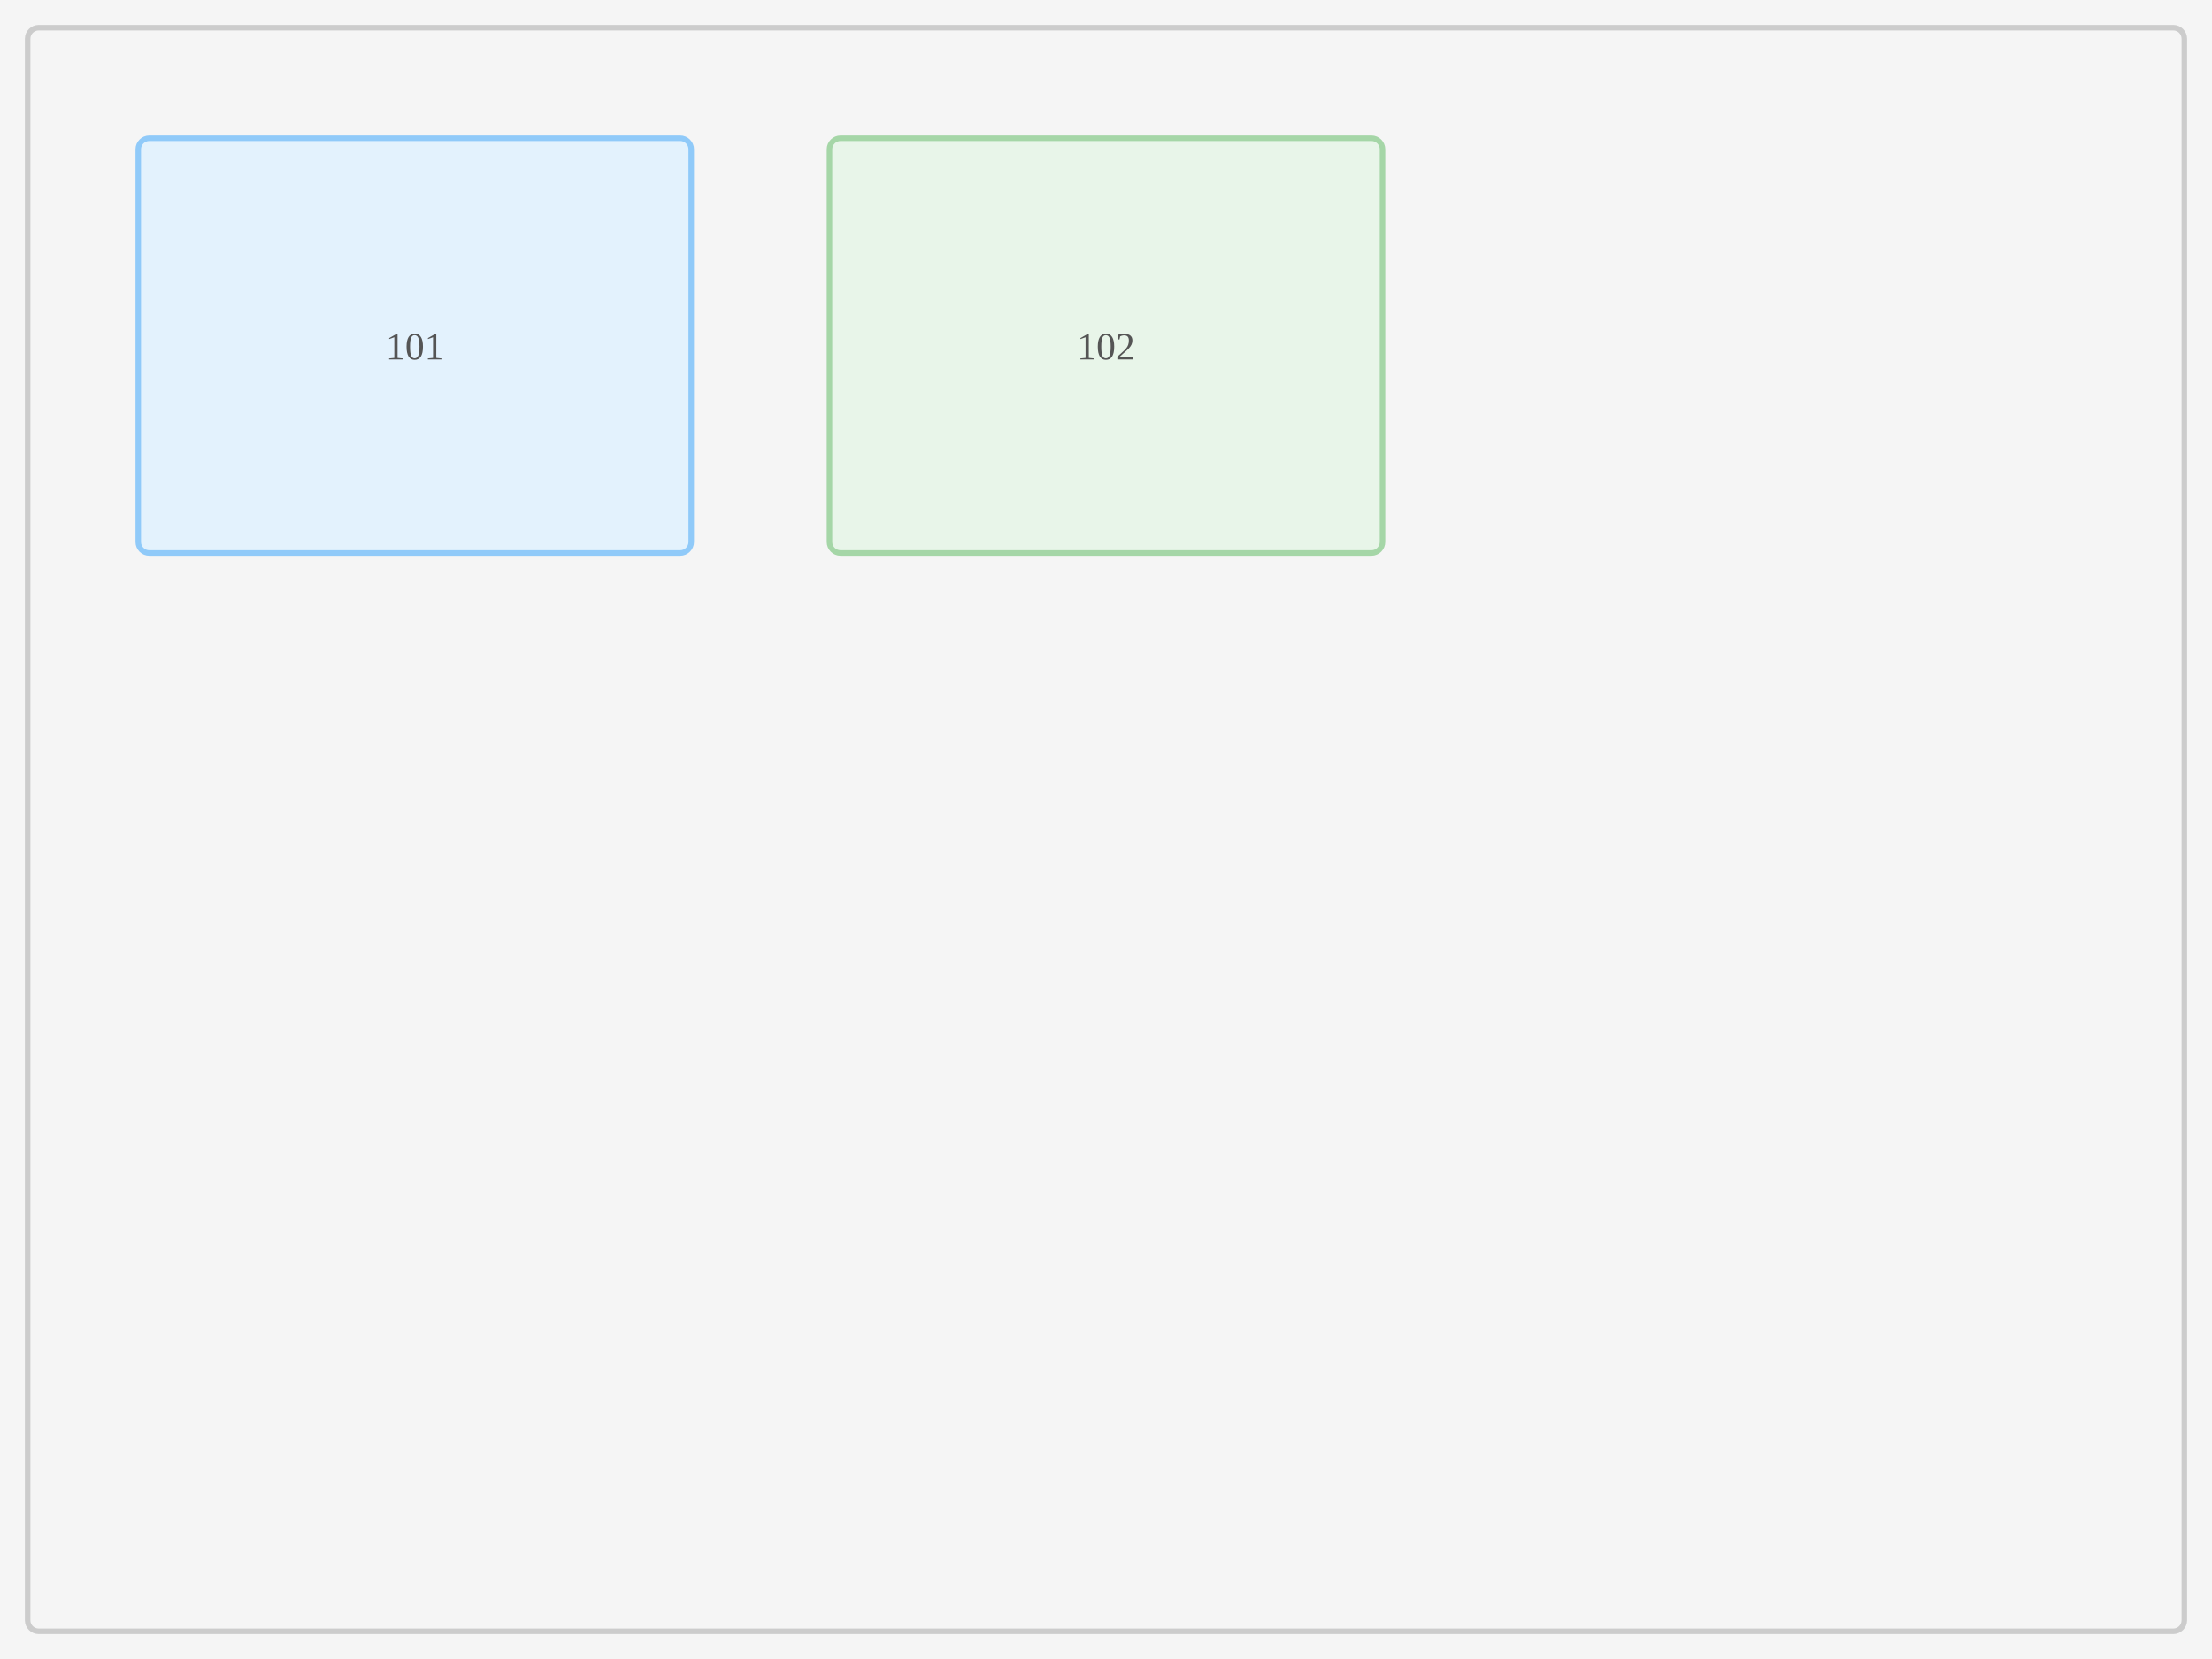
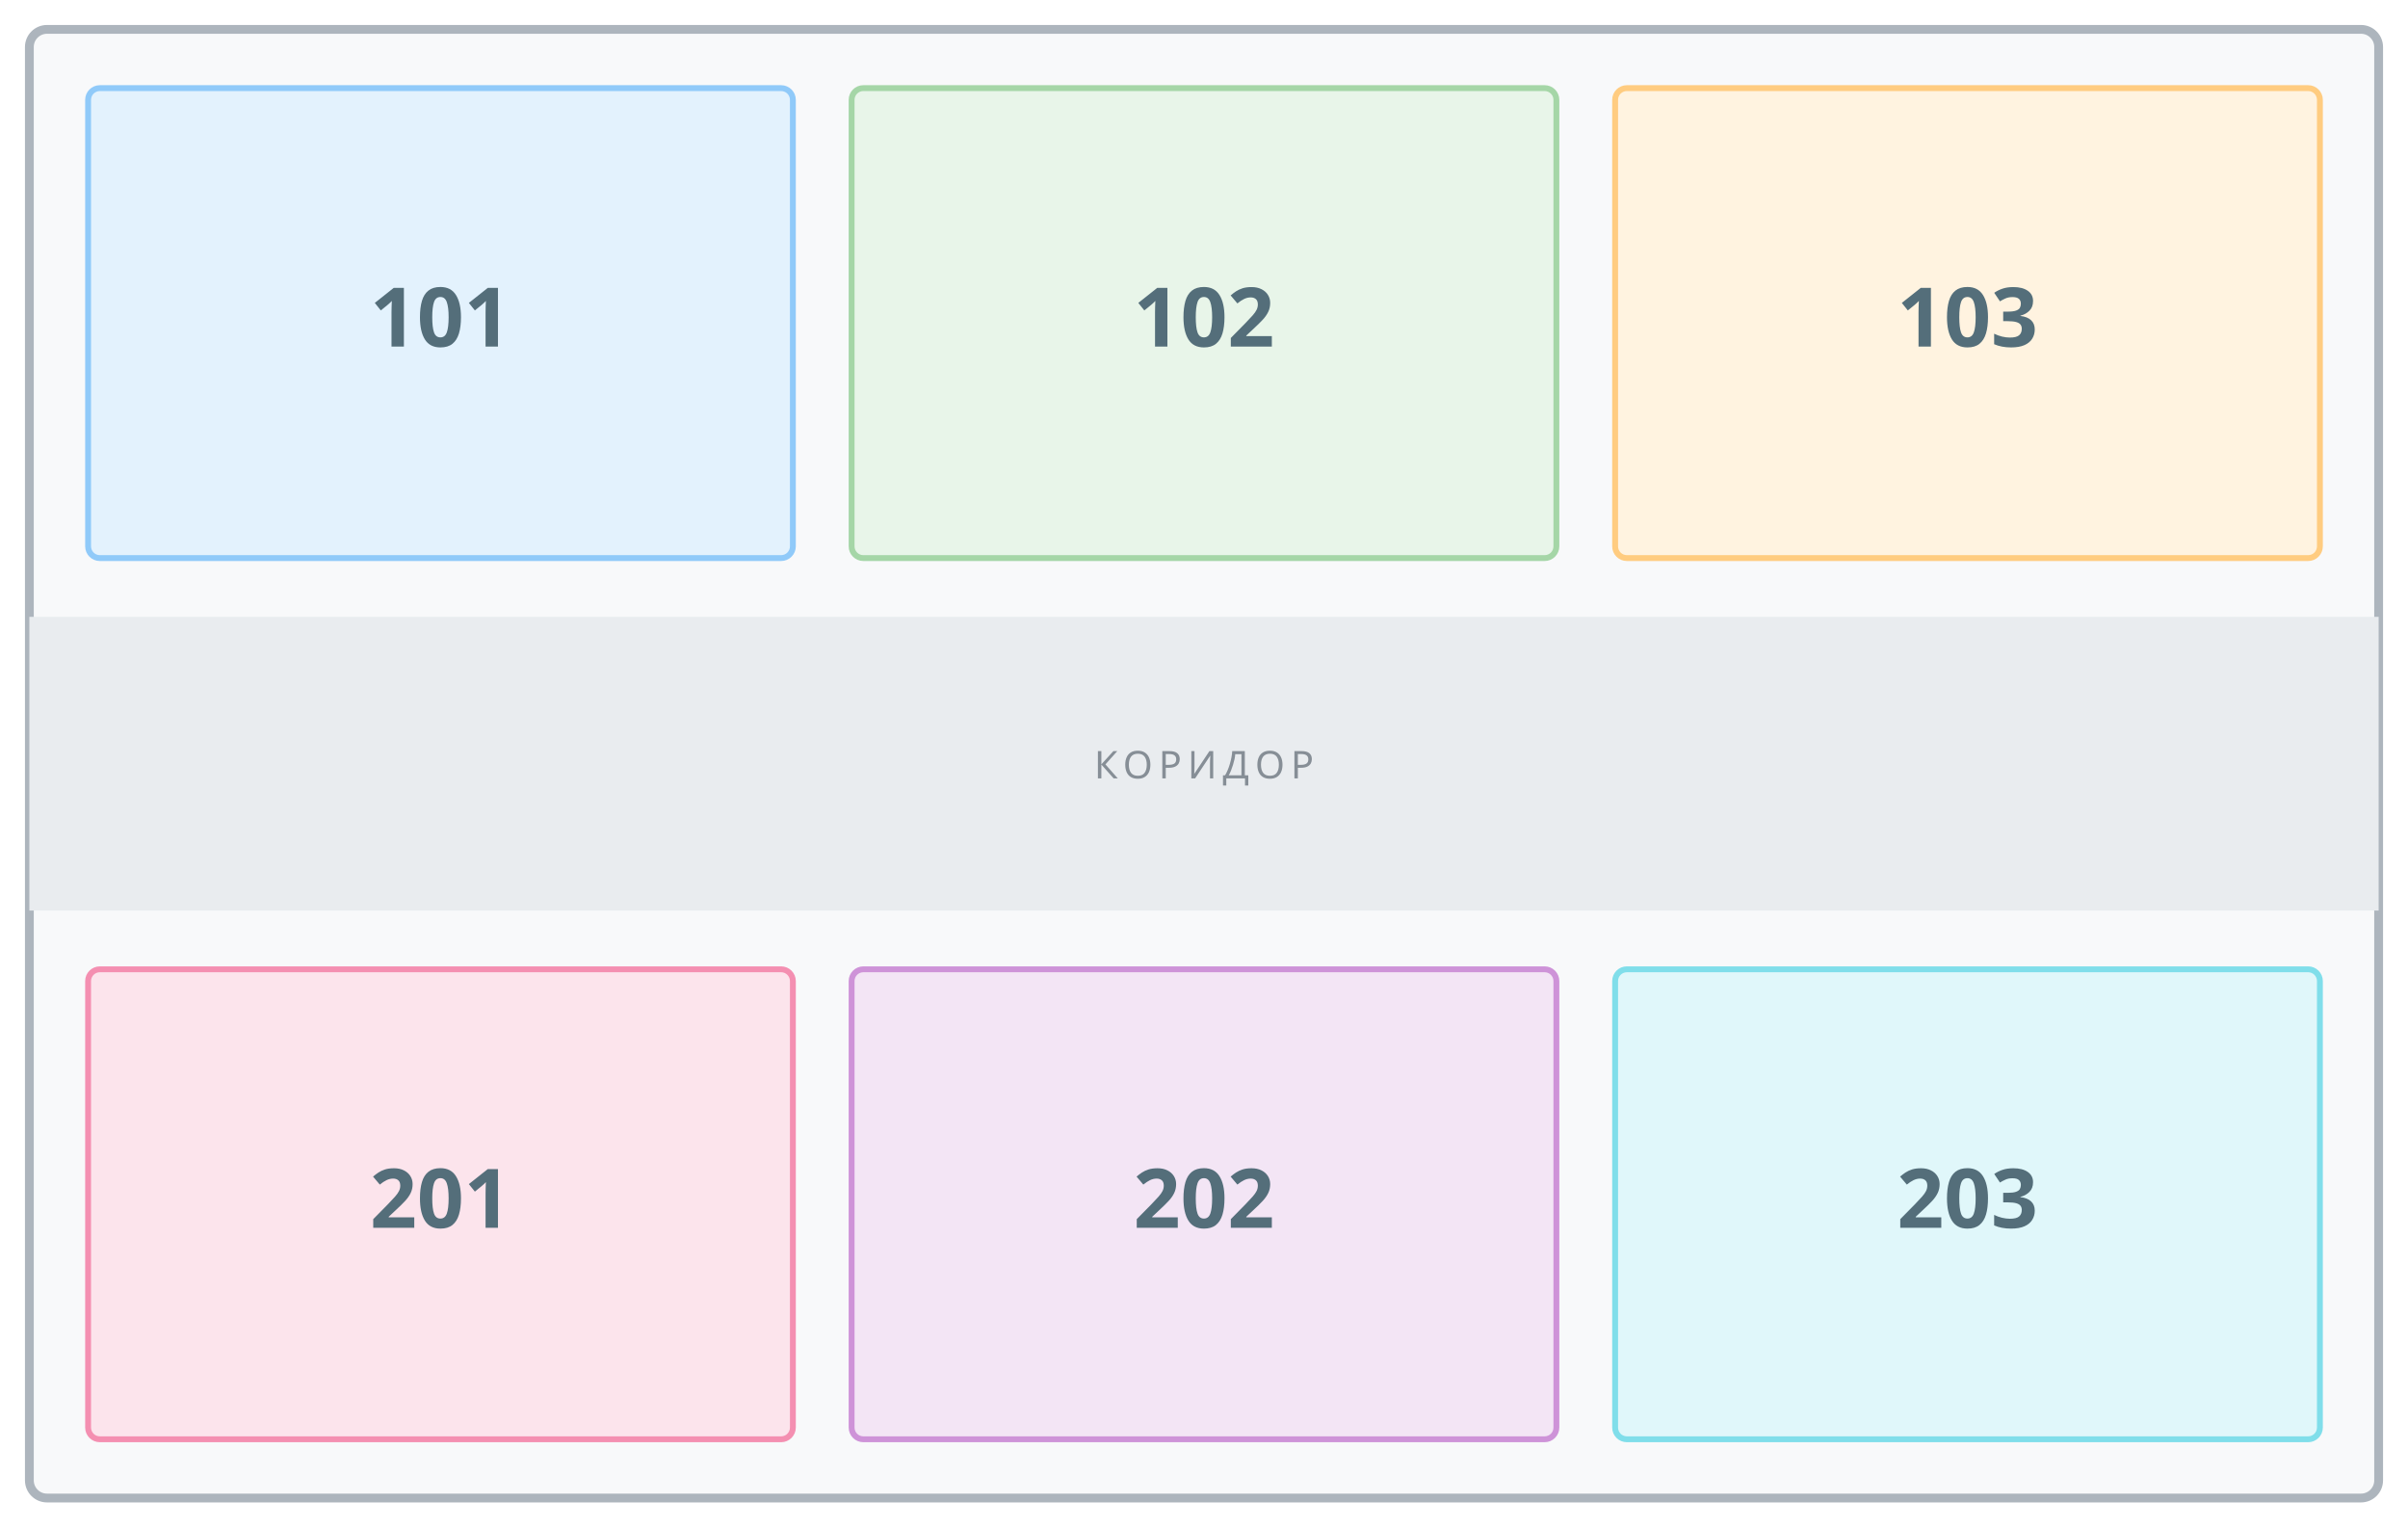
- <svg xmlns="http://www.w3.org/2000/svg" viewBox="0 0 800 600" width="800" height="600">
+ <svg xmlns="http://www.w3.org/2000/svg" viewBox="0 0 820 520">
  <g id="background">
-     <rect width="800" height="600" fill="#f5f5f5" />
-     <rect x="10" y="10" width="780" height="580" fill="none" stroke="#ccc" stroke-width="2" rx="4" />
+     <rect x="10" y="10" width="800" height="500" fill="#f8f9fa" stroke="#adb5bd" stroke-width="3" rx="6" />
+     <rect x="10" y="210" width="800" height="100" fill="#e9ecef" />
+     <text x="410" y="265" text-anchor="middle" fill="#868e96" font-size="13" font-family="sans-serif" letter-spacing="2">КОРИДОР</text>
  </g>
  <g id="rooms">
-     <rect id="room-101" x="50" y="50" width="200" height="150" fill="#e3f2fd" stroke="#90caf9" stroke-width="2" rx="4" />
-     <text x="150" y="130" text-anchor="middle" fill="#555" font-size="14">101</text>
-     <rect id="room-102" x="300" y="50" width="200" height="150" fill="#e8f5e9" stroke="#a5d6a7" stroke-width="2" rx="4" />
-     <text x="400" y="130" text-anchor="middle" fill="#555" font-size="14">102</text>
+     <g id="room-101">
+       <rect x="30" y="30" width="240" height="160" fill="#e3f2fd" stroke="#90caf9" stroke-width="2" rx="4" />
+       <text x="150" y="118" text-anchor="middle" fill="#546e7a" font-size="28" font-weight="bold" font-family="sans-serif">101</text>
+     </g>
+     <g id="room-102">
+       <rect x="290" y="30" width="240" height="160" fill="#e8f5e9" stroke="#a5d6a7" stroke-width="2" rx="4" />
+       <text x="410" y="118" text-anchor="middle" fill="#546e7a" font-size="28" font-weight="bold" font-family="sans-serif">102</text>
+     </g>
+     <g id="room-103">
+       <rect x="550" y="30" width="240" height="160" fill="#fff3e0" stroke="#ffcc80" stroke-width="2" rx="4" />
+       <text x="670" y="118" text-anchor="middle" fill="#546e7a" font-size="28" font-weight="bold" font-family="sans-serif">103</text>
+     </g>
+     <g id="room-201">
+       <rect x="30" y="330" width="240" height="160" fill="#fce4ec" stroke="#f48fb1" stroke-width="2" rx="4" />
+       <text x="150" y="418" text-anchor="middle" fill="#546e7a" font-size="28" font-weight="bold" font-family="sans-serif">201</text>
+     </g>
+     <g id="room-202">
+       <rect x="290" y="330" width="240" height="160" fill="#f3e5f5" stroke="#ce93d8" stroke-width="2" rx="4" />
+       <text x="410" y="418" text-anchor="middle" fill="#546e7a" font-size="28" font-weight="bold" font-family="sans-serif">202</text>
+     </g>
+     <g id="room-203">
+       <rect x="550" y="330" width="240" height="160" fill="#e0f7fa" stroke="#80deea" stroke-width="2" rx="4" />
+       <text x="670" y="418" text-anchor="middle" fill="#546e7a" font-size="28" font-weight="bold" font-family="sans-serif">203</text>
+     </g>
  </g>
</svg>
